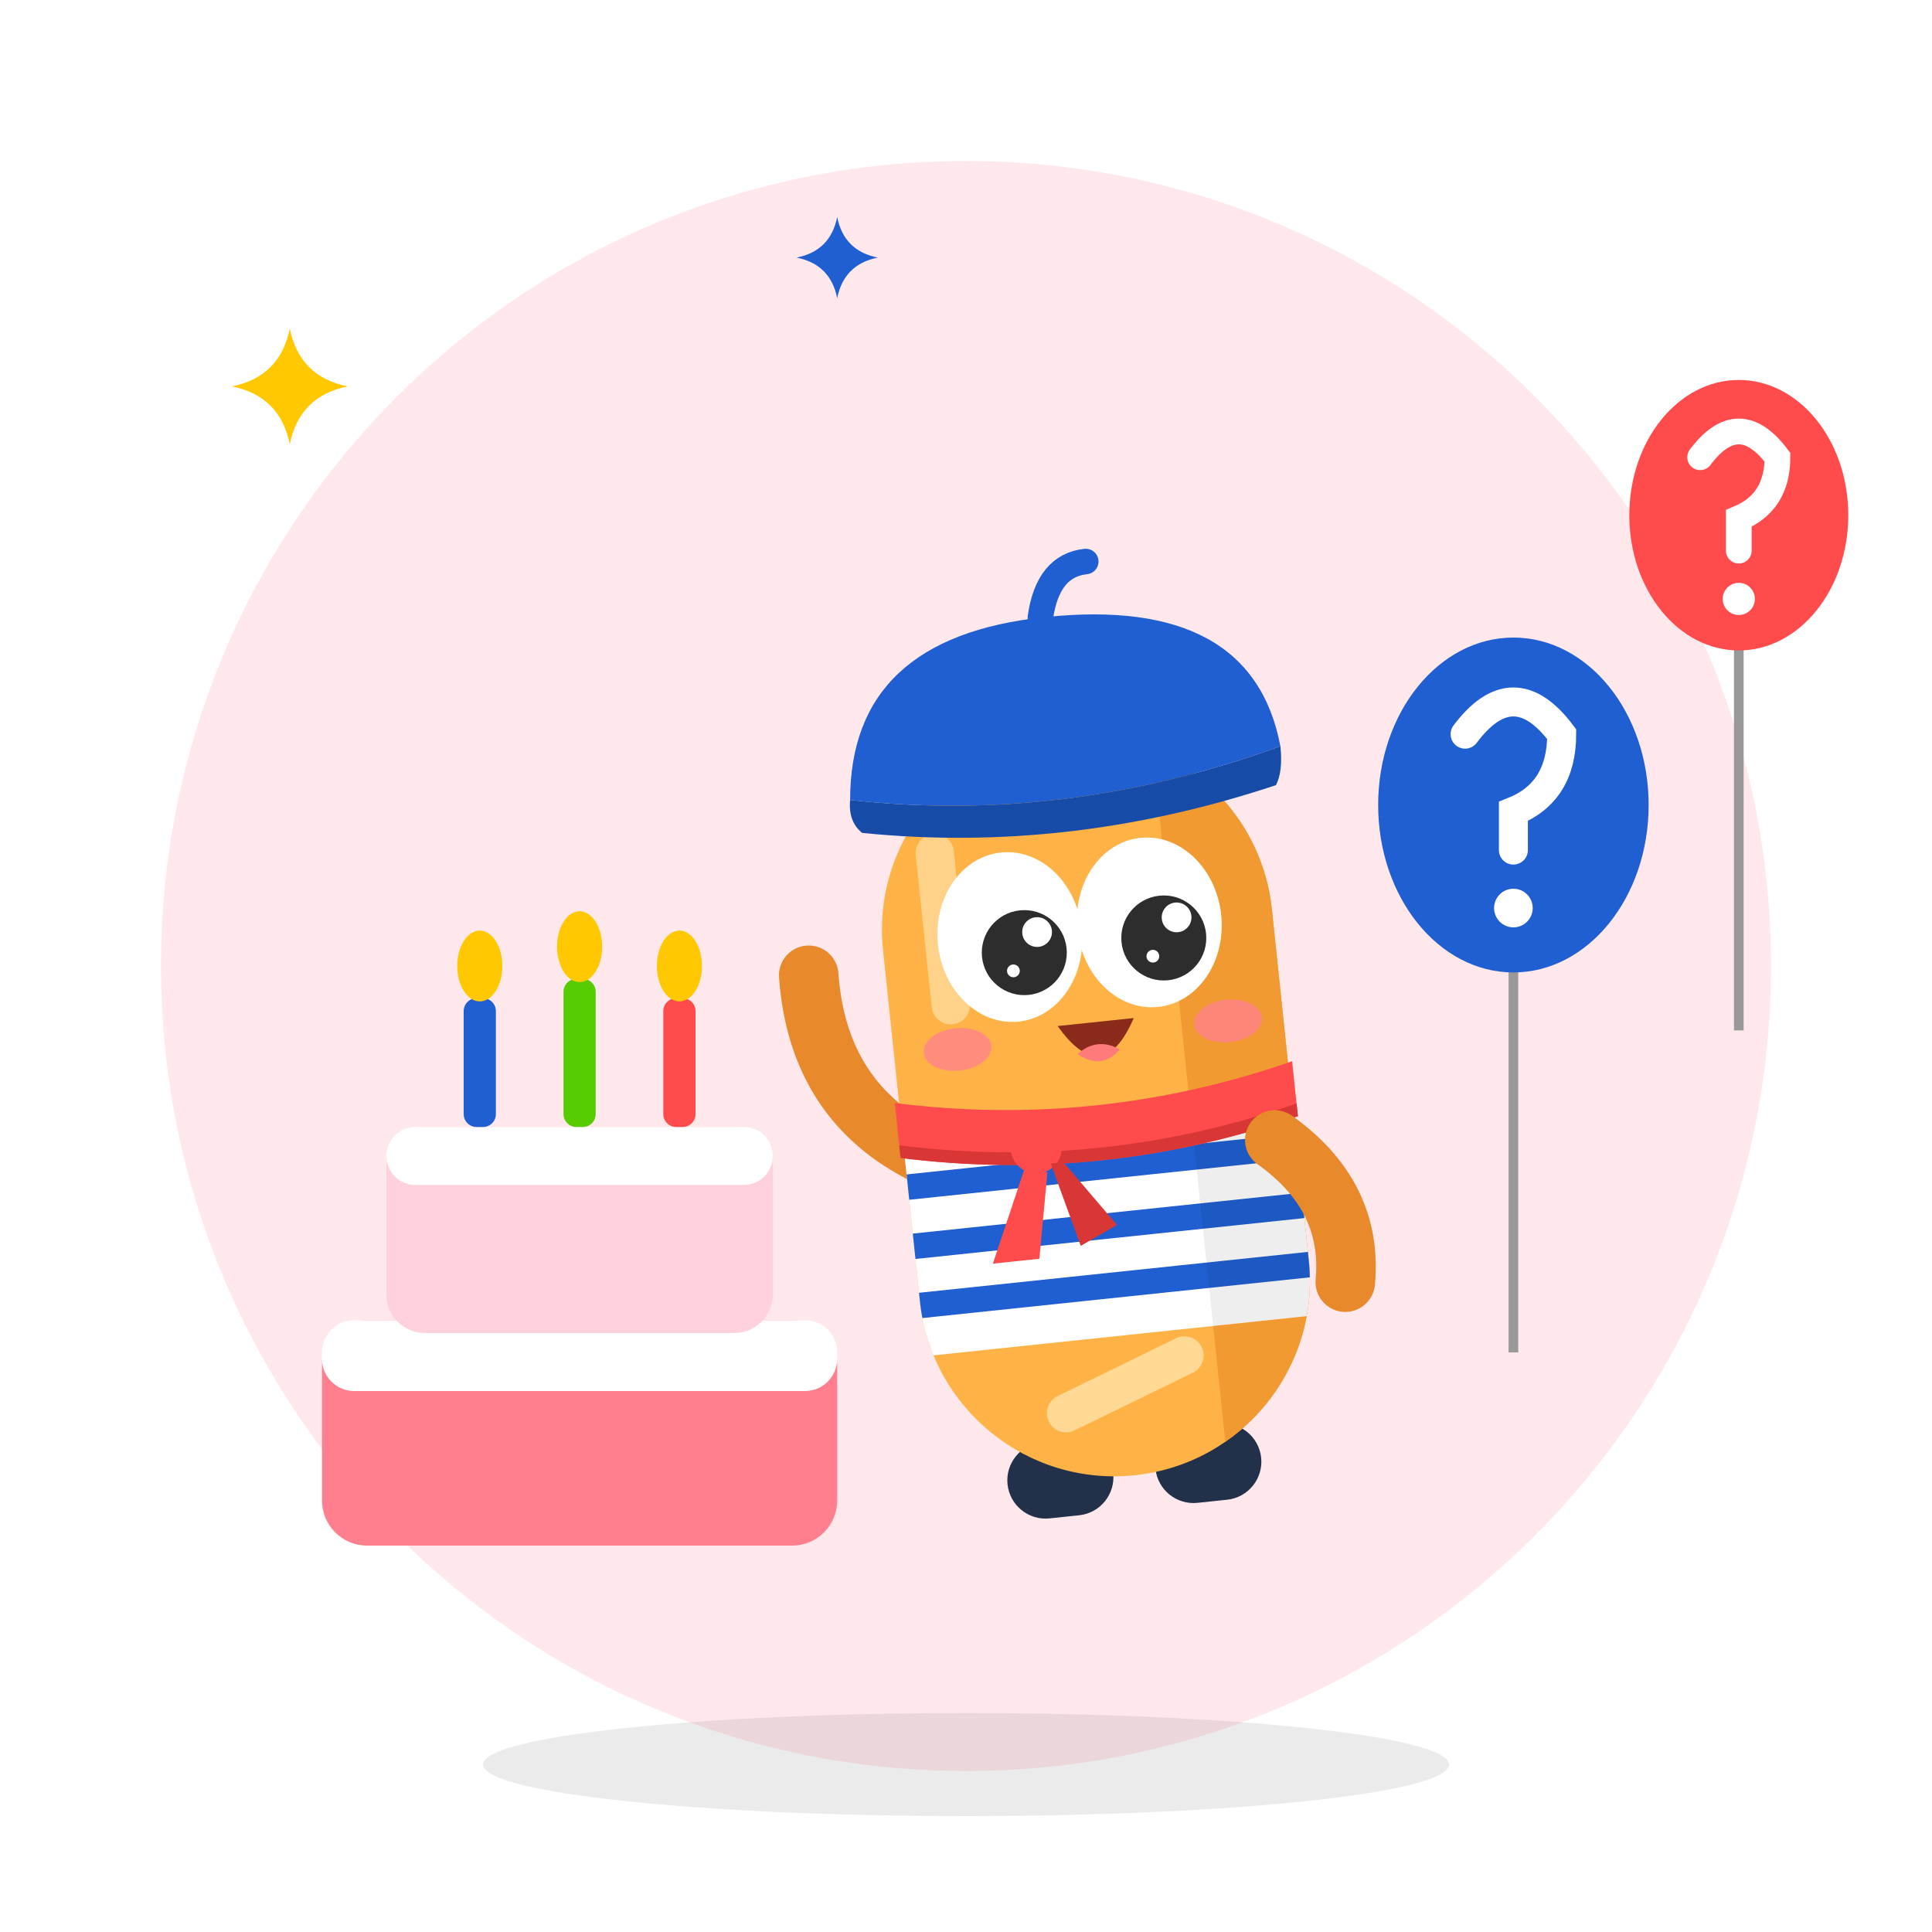
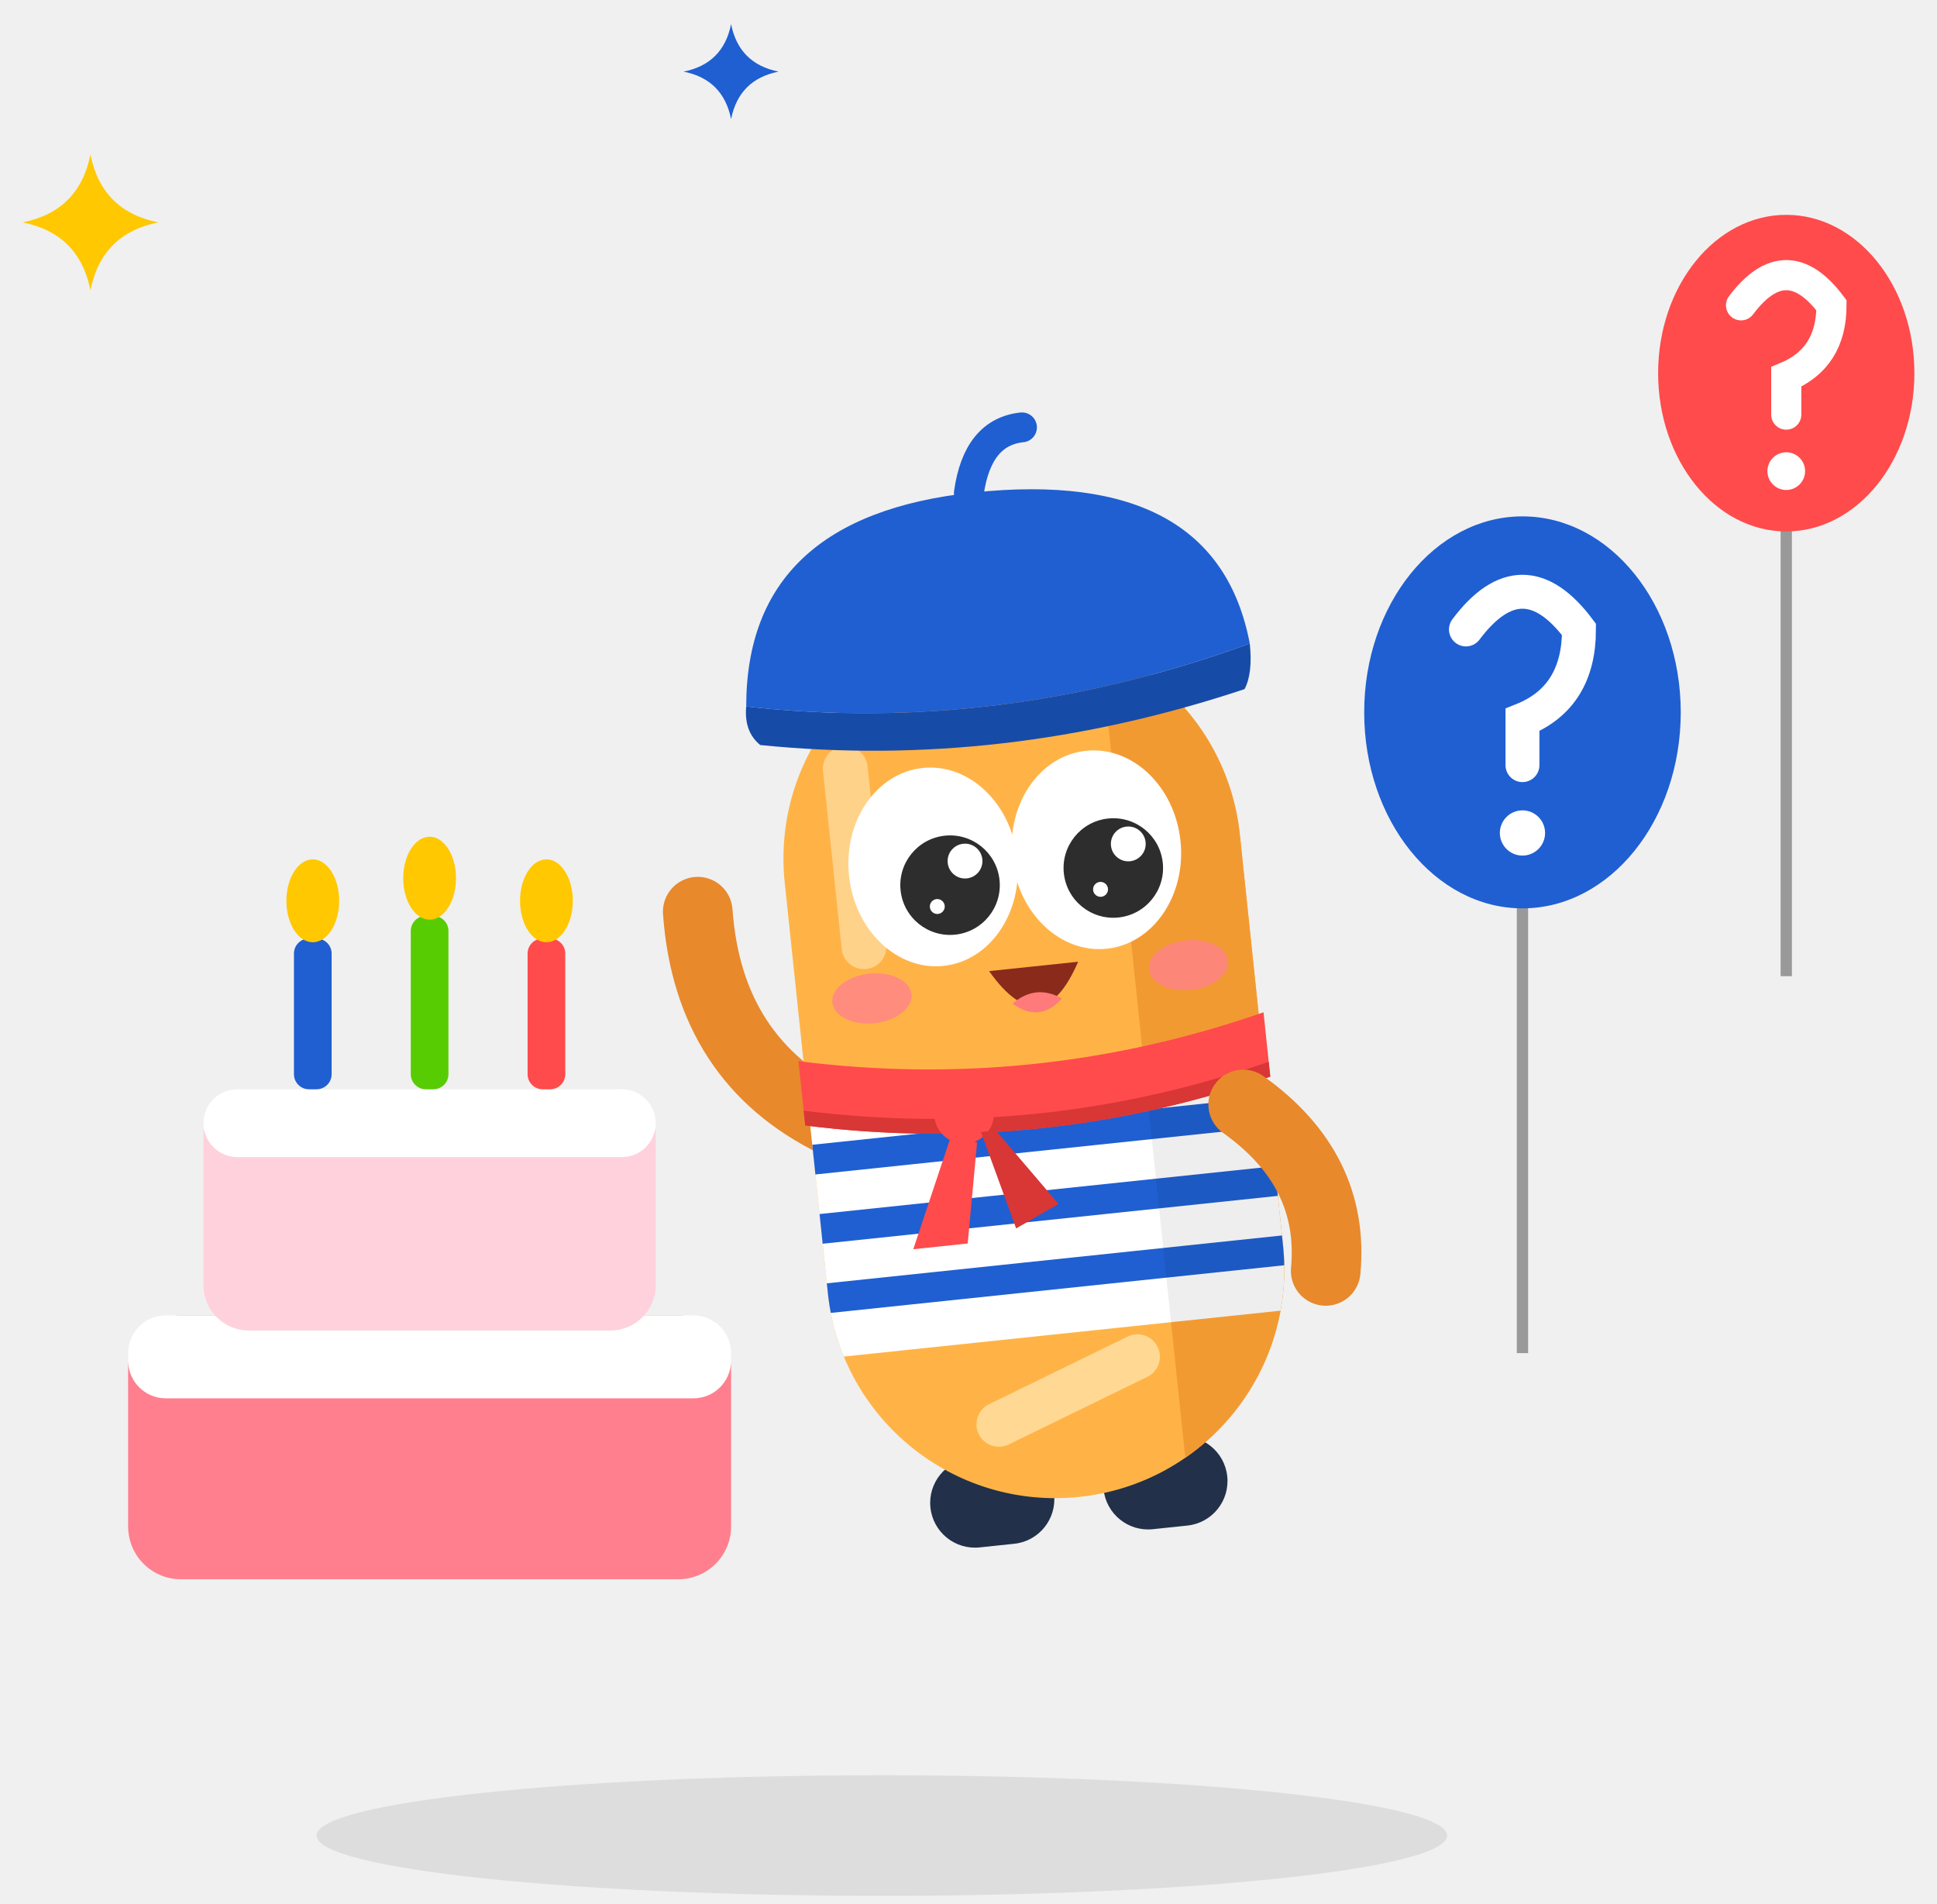
- <svg xmlns="http://www.w3.org/2000/svg" viewBox="0 0 600 600" width="600" height="600">
-   <rect width="600" height="600" fill="#ffffff" />
-   <circle cx="300" cy="300" r="250" fill="#ffe8ec" />
+ <svg xmlns="http://www.w3.org/2000/svg" viewBox="66 61 514 505" width="514" height="505">
  <ellipse cx="300" cy="548" rx="150" ry="16" fill="#000" opacity=".08" />
  <g transform="translate(180 470)">
    <rect x="-80" y="-60" width="160" height="70" rx="14" fill="#ff7f8f" />
    <rect x="-80" y="-60" width="160" height="22" rx="10" fill="#fff" />
    <rect x="-60" y="-120" width="120" height="64" rx="12" fill="#ffd1dc" />
    <rect x="-60" y="-120" width="120" height="18" rx="9" fill="#fff" />
    <g>
      <rect x="-36" y="-160" width="10" height="40" rx="4" fill="#1f5fd1" />
      <rect x="-5" y="-166" width="10" height="46" rx="4" fill="#58cc02" />
      <rect x="26" y="-160" width="10" height="40" rx="4" fill="#ff4b4b" />
    </g>
    <g fill="#ffc800">
      <ellipse cx="-31" cy="-170" rx="7" ry="11" />
      <ellipse cx="0" cy="-176" rx="7" ry="11" />
      <ellipse cx="31" cy="-170" rx="7" ry="11" />
    </g>
  </g>
  <g>
    <path d="M470 300 V420" stroke="#999" stroke-width="3" />
    <ellipse cx="470" cy="250" rx="42" ry="52" fill="#1f5fd1" />
    <path d="M455 228 q15 -20 30 0 q0 18 -15 24 v12" fill="none" stroke="#fff" stroke-width="9" stroke-linecap="round" />
    <circle cx="470" cy="282" r="6" fill="#fff" />
  </g>
  <g>
    <path d="M540 200 V320" stroke="#999" stroke-width="3" />
    <ellipse cx="540" cy="160" rx="34" ry="42" fill="#ff4b4b" />
    <path d="M528 142 q12 -16 24 0 q0 14 -12 19 v10" fill="none" stroke="#fff" stroke-width="8" stroke-linecap="round" />
    <circle cx="540" cy="186" r="5" fill="#fff" />
  </g>
  <g transform="translate(340 340) scale(0.66) rotate(-6)">
    <defs>
      <clipPath id="b3">
        <rect x="-92" y="-170" width="184" height="350" rx="92" />
      </clipPath>
    </defs>
    <rect x="-60" y="160" width="50" height="36" rx="18" fill="#22304a" />
    <rect x="10" y="160" width="50" height="36" rx="18" fill="#22304a" />
    <path d="M-82 20 Q-130 -10 -128 -70" fill="none" stroke="#e8892c" stroke-width="28" stroke-linecap="round" />
    <g clip-path="url(#b3)">
      <rect x="-92" y="-170" width="184" height="350" fill="#ffb347" />
      <rect x="44" y="-170" width="60" height="350" fill="#f29a32" />
      <rect x="-72" y="-130" width="18" height="90" rx="9" fill="#ffd28a" />
      <rect x="-92" y="10" width="184" height="104" fill="#ffffff" />
      <rect x="-92" y="28" width="184" height="12" fill="#1f5fd1" />
      <rect x="-92" y="56" width="184" height="12" fill="#1f5fd1" />
      <rect x="-92" y="84" width="184" height="12" fill="#1f5fd1" />
      <rect x="44" y="10" width="60" height="104" fill="#000" opacity=".07" />
      <rect x="-40" y="128" width="80" height="18" rx="9" fill="#ffd994" transform="rotate(-20 0 137)" />
    </g>
    <ellipse cx="-32" cy="-78" rx="34" ry="40" fill="#ffffff" />
    <ellipse cx="34" cy="-78" rx="34" ry="40" fill="#ffffff" />
    <circle cx="-26" cy="-70" r="20" fill="#2d2d2d" />
    <circle cx="40" cy="-70" r="20" fill="#2d2d2d" />
    <circle cx="-19" cy="-79" r="7" fill="#ffffff" />
    <circle cx="47" cy="-79" r="7" fill="#ffffff" />
    <circle cx="-32" cy="-62" r="3" fill="#ffffff" />
    <circle cx="34" cy="-62" r="3" fill="#ffffff" />
    <ellipse cx="-62" cy="-28" rx="16" ry="10" fill="#ff7f8f" opacity=".75" />
    <ellipse cx="66" cy="-28" rx="16" ry="10" fill="#ff7f8f" opacity=".75" />
    <path d="M-14 -34 Q4 -2 22 -34 Z" fill="#8a2a1a" />
    <path d="M-6 -20 Q4 -11 14 -20 Q4 -27 -6 -20 Z" fill="#ff7a7a" />
    <path d="M-94 -6 Q0 16 94 -6 V20 Q0 42 -94 20 Z" fill="#ff4b4b" />
    <path d="M-94 14 Q0 36 94 14 V20 Q0 42 -94 20 Z" fill="#d93636" />
    <circle cx="-30" cy="22" r="12" fill="#ff4b4b" />
    <path d="M-36 30 L-56 74 L-34 74 L-26 34 Z" fill="#ff4b4b" />
    <path d="M-24 30 L-14 70 L4 62 L-18 30 Z" fill="#d93636" />
    <path d="M-100 -150 Q-92 -226 0 -226 Q98 -226 104 -154 Q0 -128 -100 -150 Z" fill="#1f5fd1" />
    <path d="M-100 -150 Q0 -128 104 -154 Q104 -142 100 -136 Q0 -114 -96 -134 Q-102 -140 -100 -150 Z" fill="#174ba8" />
    <path d="M-2 -226 Q4 -250 22 -250" fill="none" stroke="#1f5fd1" stroke-width="12" stroke-linecap="round" />
    <path d="M82 30 Q116 60 108 100" fill="none" stroke="#e8892c" stroke-width="28" stroke-linecap="round" />
  </g>
  <path transform="translate(90 120) scale(1)" d="M0 -18 Q3 -3 18 0 Q3 3 0 18 Q-3 3 -18 0 Q-3 -3 0 -18 Z" fill="#ffc800" />
  <path transform="translate(260 80) scale(0.7)" d="M0 -18 Q3 -3 18 0 Q3 3 0 18 Q-3 3 -18 0 Q-3 -3 0 -18 Z" fill="#1f5fd1" />
</svg>
